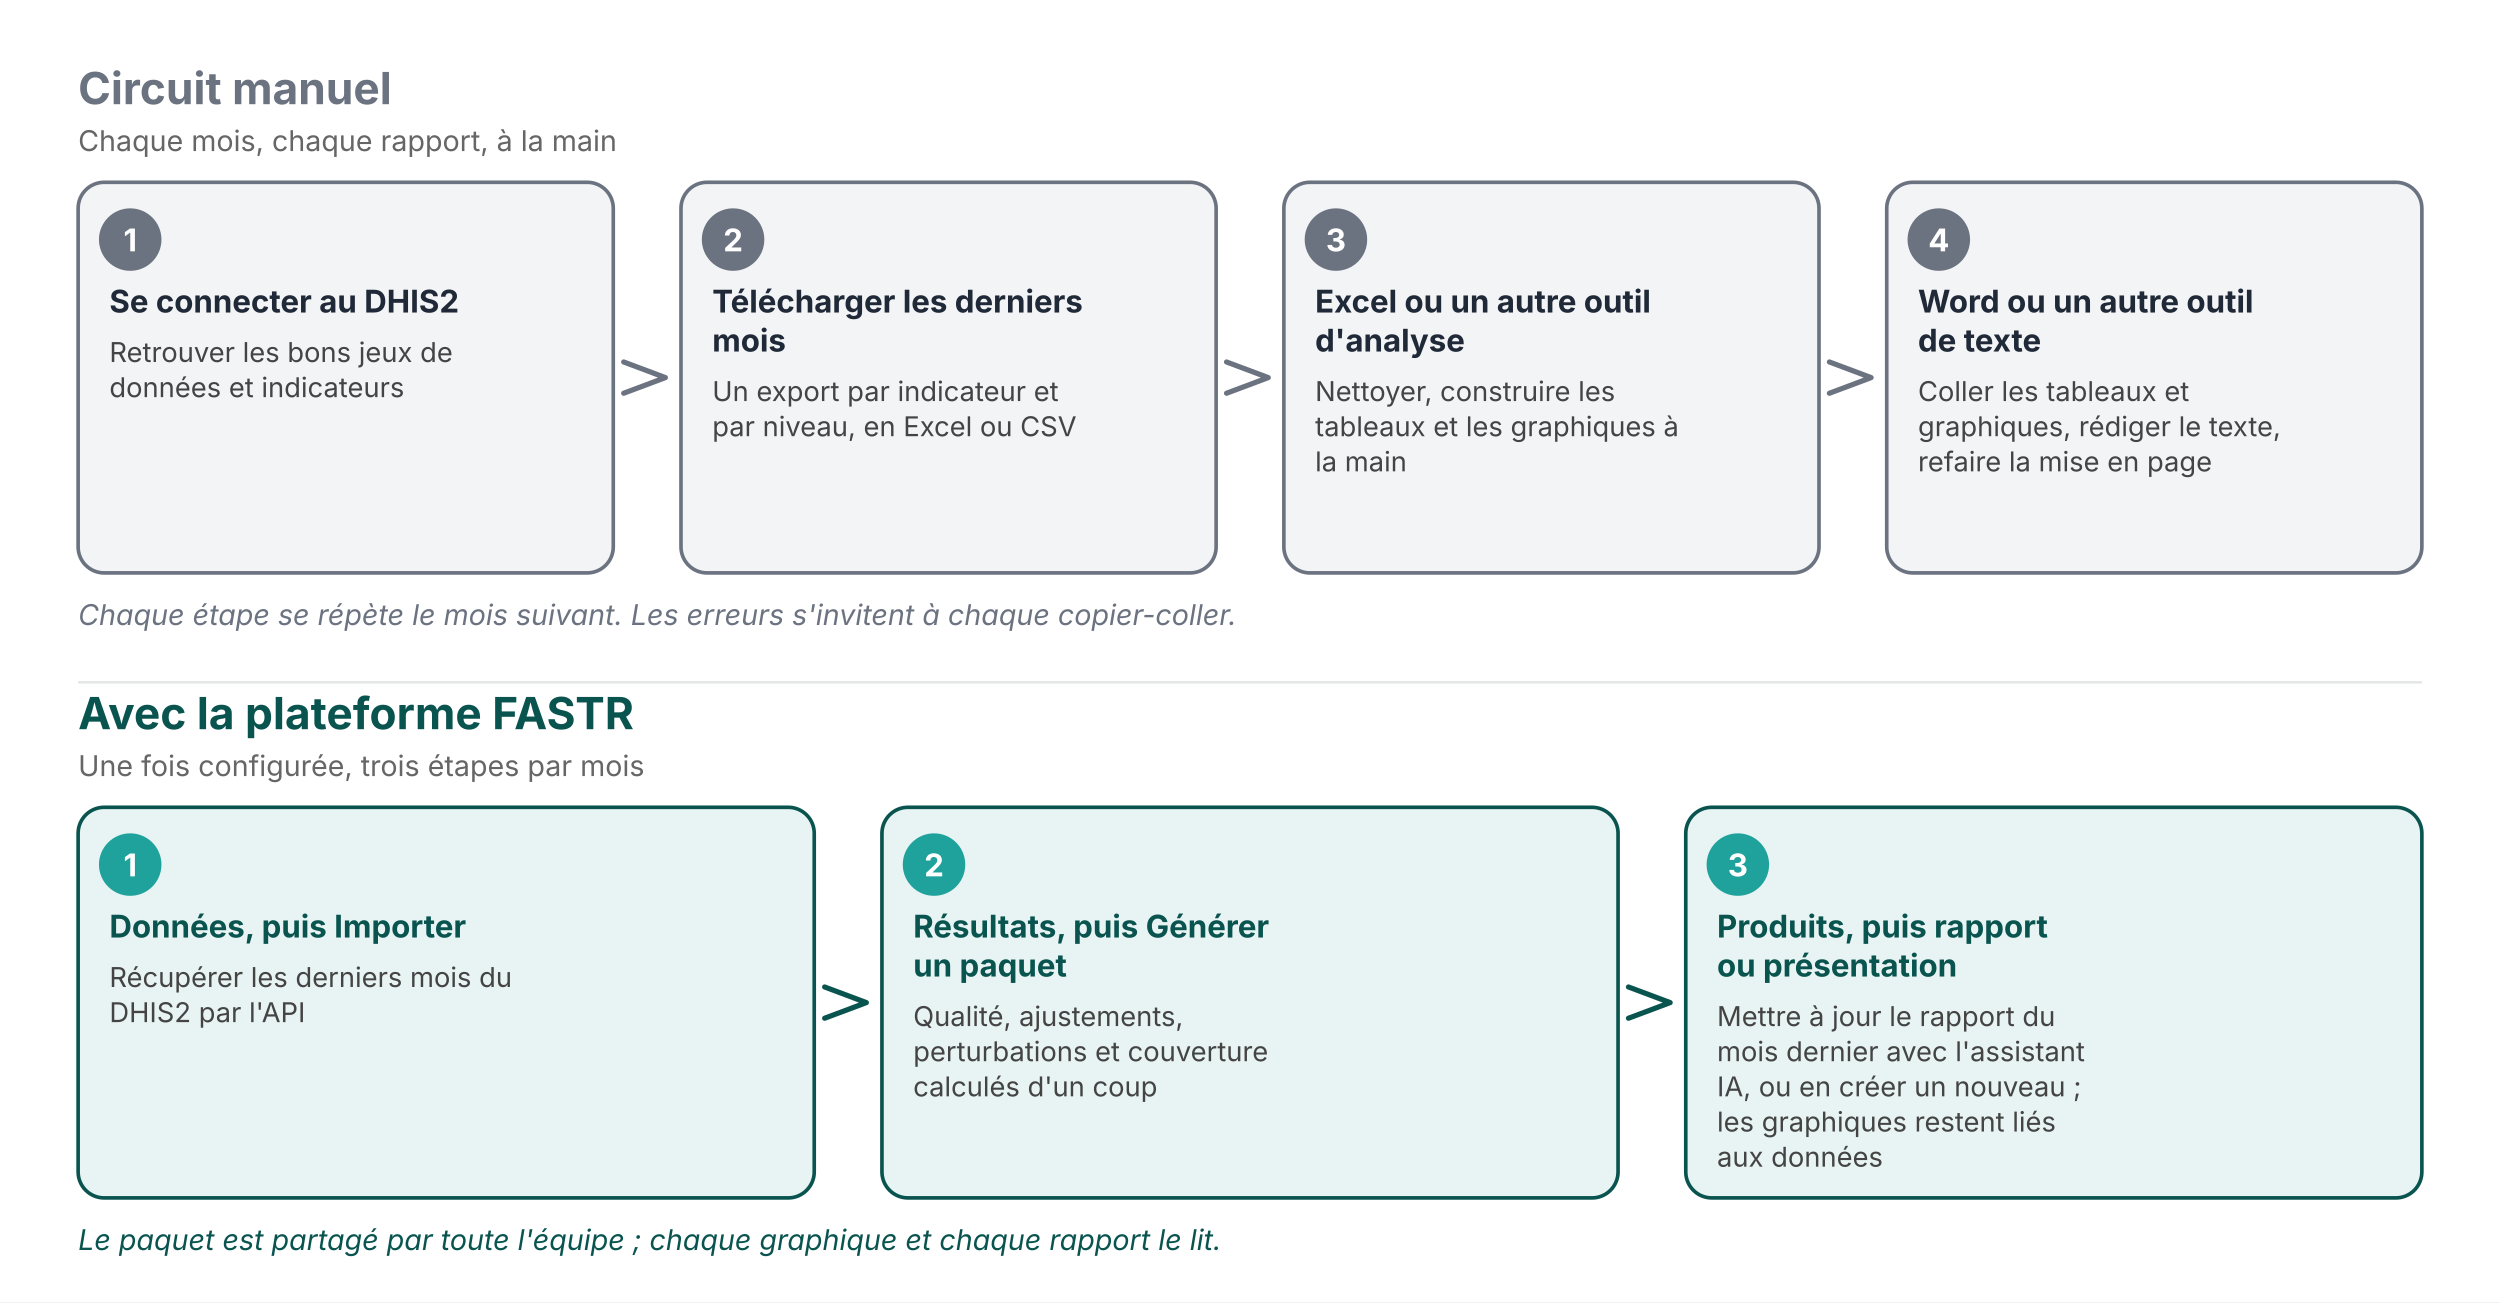
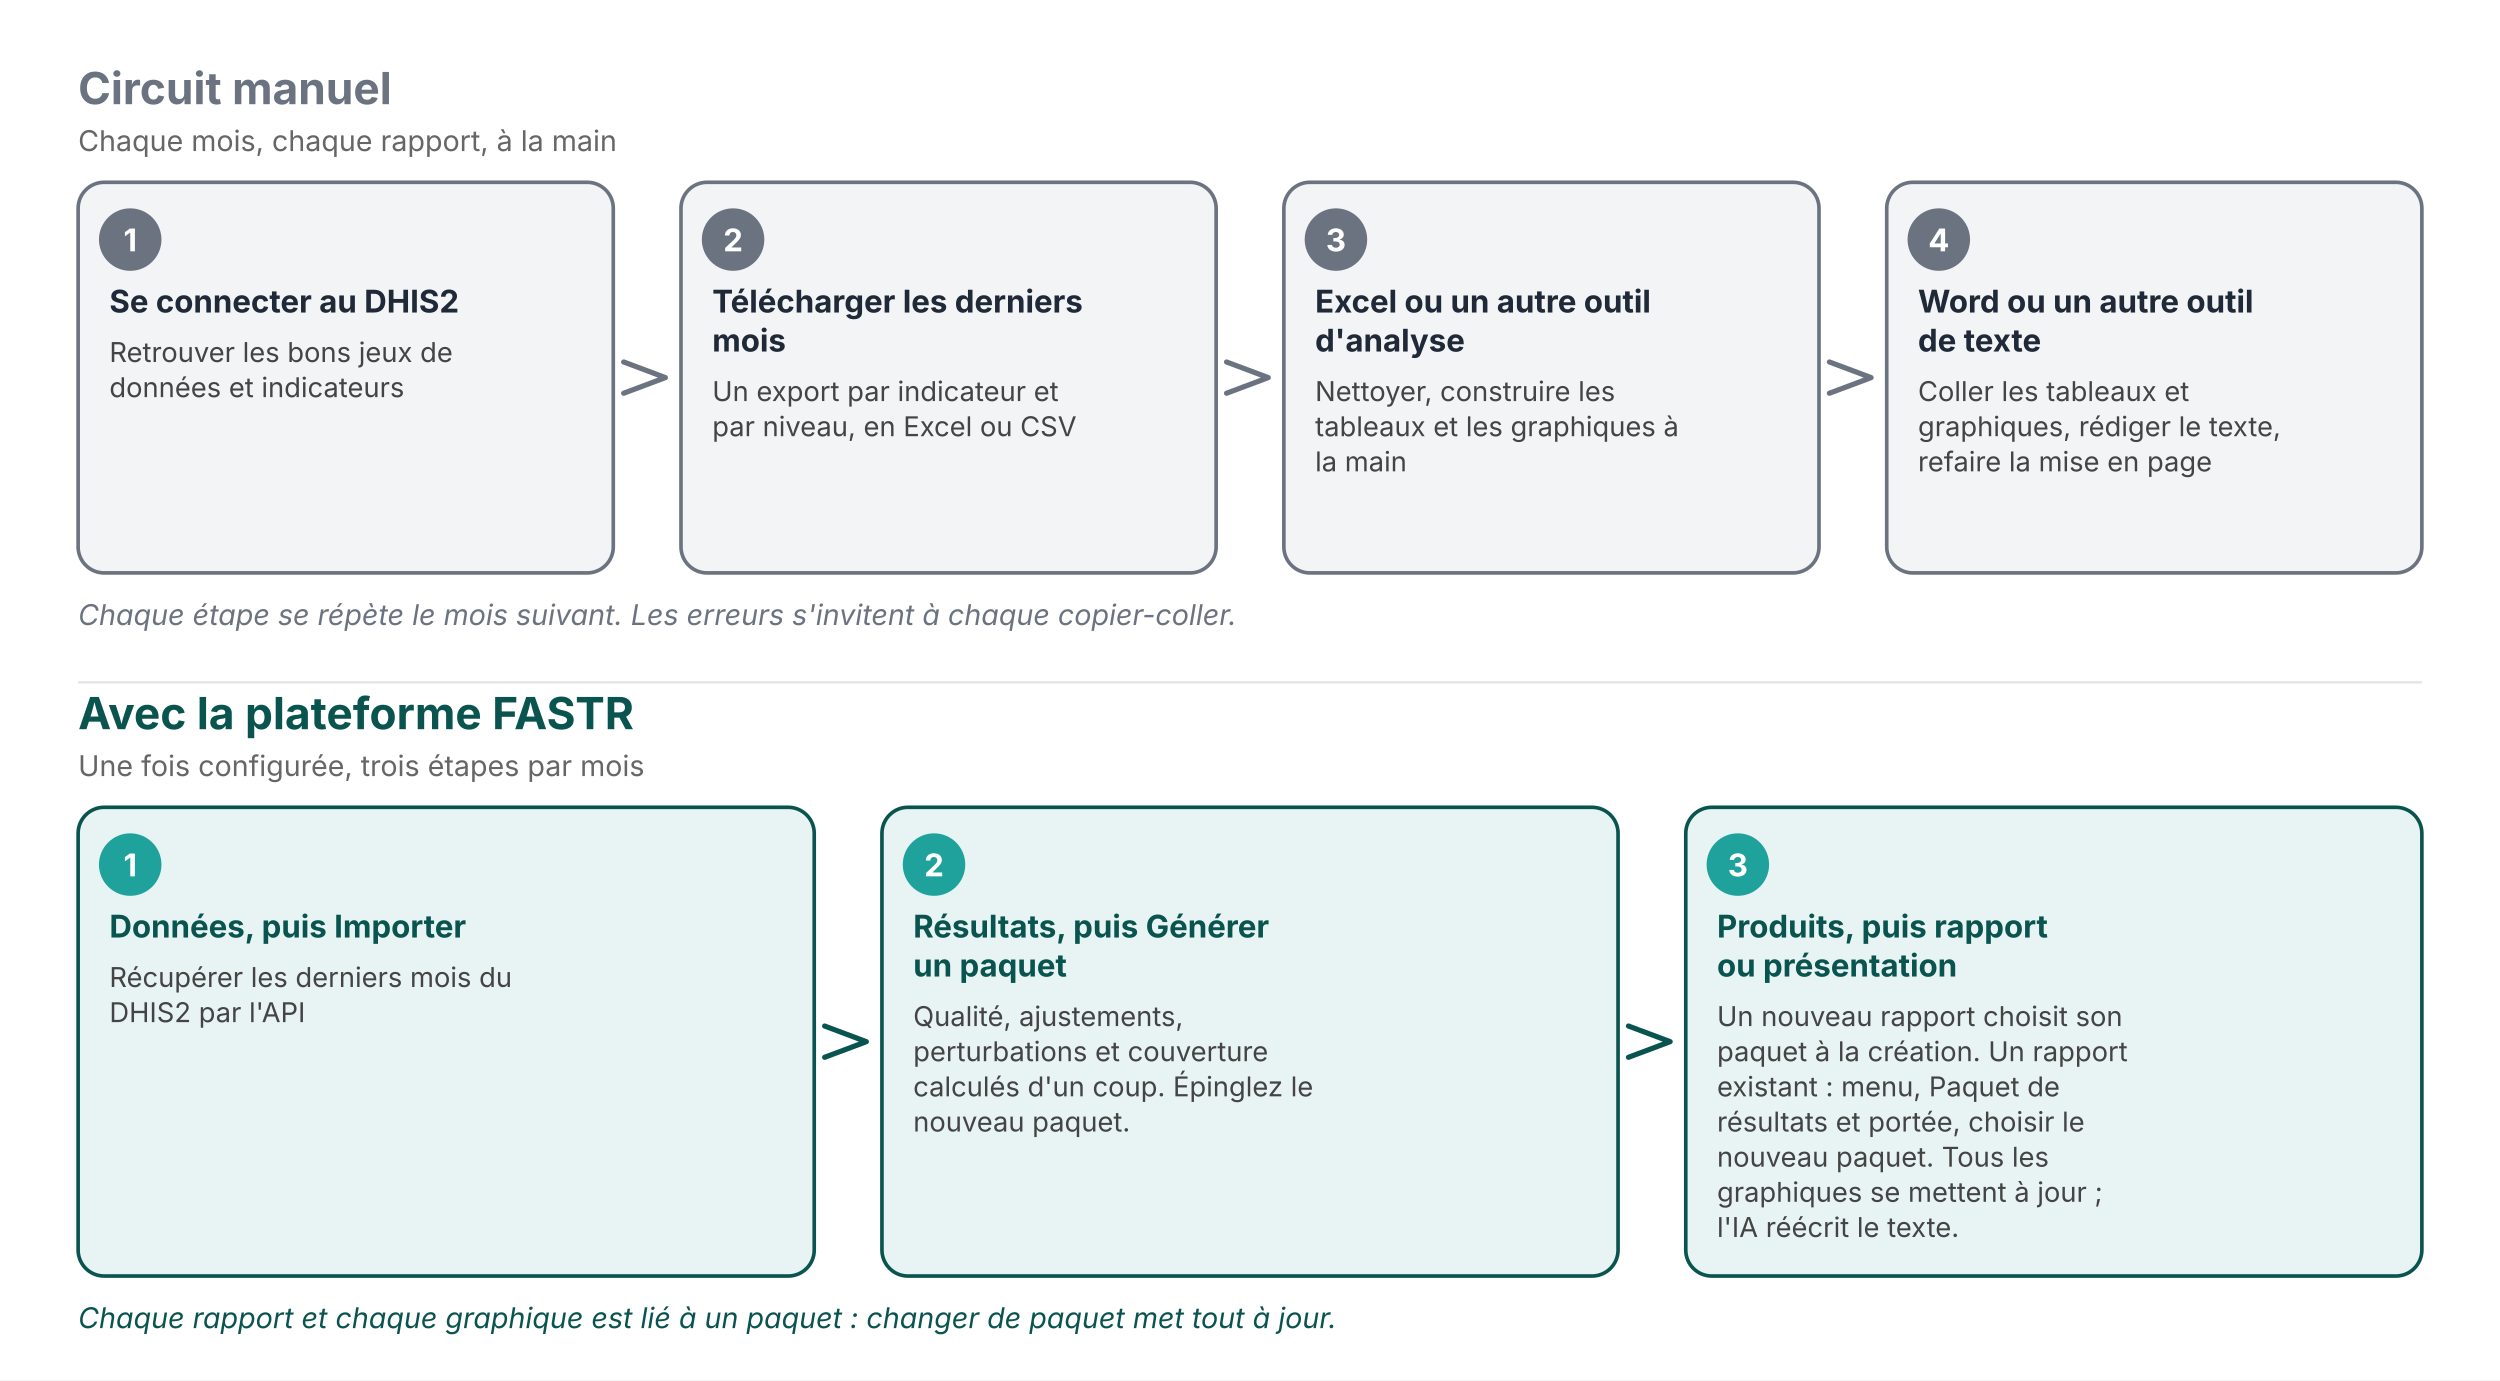
- <svg xmlns="http://www.w3.org/2000/svg" viewBox="0 0 960 500">
-   <rect width="960" height="500" fill="#ffffff" />
+ <svg xmlns="http://www.w3.org/2000/svg" viewBox="0 0 960 530">
+   <rect width="960" height="530" fill="#ffffff" />
  <text x="30" y="40" font-family="Inter, -apple-system, sans-serif" font-size="17" font-weight="700" fill="#6B7280">Circuit manuel</text>
  <text x="30" y="58" font-family="Inter, -apple-system, sans-serif" font-size="11" fill="#666">Chaque mois, chaque rapport, à la main</text>
  <rect x="30.0" y="70" width="205.5" height="150" rx="10" fill="#F3F4F6" stroke="#6B7280" stroke-width="1.4" />
  <circle cx="50.0" cy="92" r="12" fill="#6B7280" />
  <text x="50.0" y="96.5" text-anchor="middle" font-family="Inter, -apple-system, sans-serif" font-size="12" font-weight="700" fill="#ffffff">1</text>
  <text x="42.0" y="120" font-family="Inter, -apple-system, sans-serif" font-size="12" font-weight="700" fill="#1F2937">Se connecter au DHIS2</text>
  <text x="42.0" y="139" font-family="Inter, -apple-system, sans-serif" font-size="10.5" fill="#444">Retrouver les bons jeux de</text>
  <text x="42.0" y="152.5" font-family="Inter, -apple-system, sans-serif" font-size="10.5" fill="#444">données et indicateurs</text>
  <polyline points="239.5,139.0 255.5,145.0 239.5,151.0" fill="none" stroke="#6B7280" stroke-width="2" stroke-linejoin="round" stroke-linecap="round" />
  <rect x="261.5" y="70" width="205.5" height="150" rx="10" fill="#F3F4F6" stroke="#6B7280" stroke-width="1.4" />
  <circle cx="281.5" cy="92" r="12" fill="#6B7280" />
  <text x="281.5" y="96.5" text-anchor="middle" font-family="Inter, -apple-system, sans-serif" font-size="12" font-weight="700" fill="#ffffff">2</text>
  <text x="273.5" y="120" font-family="Inter, -apple-system, sans-serif" font-size="12" font-weight="700" fill="#1F2937">Télécharger les derniers</text>
  <text x="273.5" y="135" font-family="Inter, -apple-system, sans-serif" font-size="12" font-weight="700" fill="#1F2937">mois</text>
  <text x="273.5" y="154" font-family="Inter, -apple-system, sans-serif" font-size="10.5" fill="#444">Un export par indicateur et</text>
  <text x="273.5" y="167.5" font-family="Inter, -apple-system, sans-serif" font-size="10.5" fill="#444">par niveau, en Excel ou CSV</text>
  <polyline points="471.0,139.0 487.0,145.0 471.0,151.0" fill="none" stroke="#6B7280" stroke-width="2" stroke-linejoin="round" stroke-linecap="round" />
  <rect x="493.0" y="70" width="205.5" height="150" rx="10" fill="#F3F4F6" stroke="#6B7280" stroke-width="1.4" />
  <circle cx="513.0" cy="92" r="12" fill="#6B7280" />
  <text x="513.0" y="96.5" text-anchor="middle" font-family="Inter, -apple-system, sans-serif" font-size="12" font-weight="700" fill="#ffffff">3</text>
  <text x="505.0" y="120" font-family="Inter, -apple-system, sans-serif" font-size="12" font-weight="700" fill="#1F2937">Excel ou un autre outil</text>
  <text x="505.0" y="135" font-family="Inter, -apple-system, sans-serif" font-size="12" font-weight="700" fill="#1F2937">d'analyse</text>
  <text x="505.0" y="154" font-family="Inter, -apple-system, sans-serif" font-size="10.5" fill="#444">Nettoyer, construire les</text>
  <text x="505.0" y="167.5" font-family="Inter, -apple-system, sans-serif" font-size="10.5" fill="#444">tableaux et les graphiques à</text>
  <text x="505.0" y="181.0" font-family="Inter, -apple-system, sans-serif" font-size="10.5" fill="#444">la main</text>
  <polyline points="702.5,139.0 718.5,145.0 702.5,151.0" fill="none" stroke="#6B7280" stroke-width="2" stroke-linejoin="round" stroke-linecap="round" />
  <rect x="724.5" y="70" width="205.5" height="150" rx="10" fill="#F3F4F6" stroke="#6B7280" stroke-width="1.4" />
  <circle cx="744.5" cy="92" r="12" fill="#6B7280" />
  <text x="744.5" y="96.5" text-anchor="middle" font-family="Inter, -apple-system, sans-serif" font-size="12" font-weight="700" fill="#ffffff">4</text>
  <text x="736.5" y="120" font-family="Inter, -apple-system, sans-serif" font-size="12" font-weight="700" fill="#1F2937">Word ou un autre outil</text>
  <text x="736.5" y="135" font-family="Inter, -apple-system, sans-serif" font-size="12" font-weight="700" fill="#1F2937">de texte</text>
  <text x="736.5" y="154" font-family="Inter, -apple-system, sans-serif" font-size="10.5" fill="#444">Coller les tableaux et</text>
  <text x="736.5" y="167.5" font-family="Inter, -apple-system, sans-serif" font-size="10.5" fill="#444">graphiques, rédiger le texte,</text>
  <text x="736.5" y="181.0" font-family="Inter, -apple-system, sans-serif" font-size="10.5" fill="#444">refaire la mise en page</text>
  <text x="30" y="240" font-family="Inter, -apple-system, sans-serif" font-size="11" font-style="italic" fill="#6B7280">Chaque étape se répète le mois suivant. Les erreurs s'invitent à chaque copier-coller.</text>
  <line x1="30" y1="262" x2="930" y2="262" stroke="#E4E7E5" stroke-width="1" />
  <text x="30" y="280" font-family="Inter, -apple-system, sans-serif" font-size="17" font-weight="700" fill="#0A544F">Avec la plateforme FASTR</text>
  <text x="30" y="298" font-family="Inter, -apple-system, sans-serif" font-size="11" fill="#666">Une fois configurée, trois étapes par mois</text>
-   <rect x="30.0" y="310" width="282.667" height="150" rx="10" fill="#E8F4F3" stroke="#0A544F" stroke-width="1.4" />
+   <rect x="30.0" y="310" width="282.667" height="180" rx="10" fill="#E8F4F3" stroke="#0A544F" stroke-width="1.4" />
  <circle cx="50.0" cy="332" r="12" fill="#1FA29C" />
  <text x="50.0" y="336.5" text-anchor="middle" font-family="Inter, -apple-system, sans-serif" font-size="12" font-weight="700" fill="#ffffff">1</text>
  <text x="42.0" y="360" font-family="Inter, -apple-system, sans-serif" font-size="12" font-weight="700" fill="#0A544F">Données, puis Importer</text>
  <text x="42.0" y="379" font-family="Inter, -apple-system, sans-serif" font-size="10.5" fill="#444">Récupérer les derniers mois du</text>
  <text x="42.0" y="392.5" font-family="Inter, -apple-system, sans-serif" font-size="10.5" fill="#444">DHIS2 par l'API</text>
-   <polyline points="316.667,379.0 332.667,385.0 316.667,391.0" fill="none" stroke="#0A544F" stroke-width="2" stroke-linejoin="round" stroke-linecap="round" />
-   <rect x="338.667" y="310" width="282.667" height="150" rx="10" fill="#E8F4F3" stroke="#0A544F" stroke-width="1.4" />
+   <polyline points="316.667,394.0 332.667,400.0 316.667,406.0" fill="none" stroke="#0A544F" stroke-width="2" stroke-linejoin="round" stroke-linecap="round" />
+   <rect x="338.667" y="310" width="282.667" height="180" rx="10" fill="#E8F4F3" stroke="#0A544F" stroke-width="1.4" />
  <circle cx="358.667" cy="332" r="12" fill="#1FA29C" />
  <text x="358.667" y="336.5" text-anchor="middle" font-family="Inter, -apple-system, sans-serif" font-size="12" font-weight="700" fill="#ffffff">2</text>
  <text x="350.667" y="360" font-family="Inter, -apple-system, sans-serif" font-size="12" font-weight="700" fill="#0A544F">Résultats, puis Générer</text>
  <text x="350.667" y="375" font-family="Inter, -apple-system, sans-serif" font-size="12" font-weight="700" fill="#0A544F">un paquet</text>
  <text x="350.667" y="394" font-family="Inter, -apple-system, sans-serif" font-size="10.5" fill="#444">Qualité, ajustements,</text>
  <text x="350.667" y="407.5" font-family="Inter, -apple-system, sans-serif" font-size="10.5" fill="#444">perturbations et couverture</text>
-   <text x="350.667" y="421.0" font-family="Inter, -apple-system, sans-serif" font-size="10.5" fill="#444">calculés d'un coup</text>
-   <polyline points="625.333,379.0 641.333,385.0 625.333,391.0" fill="none" stroke="#0A544F" stroke-width="2" stroke-linejoin="round" stroke-linecap="round" />
-   <rect x="647.333" y="310" width="282.667" height="150" rx="10" fill="#E8F4F3" stroke="#0A544F" stroke-width="1.4" />
+   <text x="350.667" y="421.0" font-family="Inter, -apple-system, sans-serif" font-size="10.5" fill="#444">calculés d'un coup. Épinglez le</text>
+   <text x="350.667" y="434.5" font-family="Inter, -apple-system, sans-serif" font-size="10.5" fill="#444">nouveau paquet.</text>
+   <polyline points="625.333,394.0 641.333,400.0 625.333,406.0" fill="none" stroke="#0A544F" stroke-width="2" stroke-linejoin="round" stroke-linecap="round" />
+   <rect x="647.333" y="310" width="282.667" height="180" rx="10" fill="#E8F4F3" stroke="#0A544F" stroke-width="1.4" />
  <circle cx="667.333" cy="332" r="12" fill="#1FA29C" />
  <text x="667.333" y="336.5" text-anchor="middle" font-family="Inter, -apple-system, sans-serif" font-size="12" font-weight="700" fill="#ffffff">3</text>
  <text x="659.333" y="360" font-family="Inter, -apple-system, sans-serif" font-size="12" font-weight="700" fill="#0A544F">Produits, puis rapport</text>
  <text x="659.333" y="375" font-family="Inter, -apple-system, sans-serif" font-size="12" font-weight="700" fill="#0A544F">ou présentation</text>
-   <text x="659.333" y="394" font-family="Inter, -apple-system, sans-serif" font-size="10.5" fill="#444">Mettre à jour le rapport du</text>
-   <text x="659.333" y="407.5" font-family="Inter, -apple-system, sans-serif" font-size="10.5" fill="#444">mois dernier avec l'assistant</text>
-   <text x="659.333" y="421.0" font-family="Inter, -apple-system, sans-serif" font-size="10.5" fill="#444">IA, ou en créer un nouveau ;</text>
-   <text x="659.333" y="434.5" font-family="Inter, -apple-system, sans-serif" font-size="10.5" fill="#444">les graphiques restent liés</text>
-   <text x="659.333" y="448.0" font-family="Inter, -apple-system, sans-serif" font-size="10.5" fill="#444">aux données</text>
-   <text x="30" y="480" font-family="Inter, -apple-system, sans-serif" font-size="11" font-style="italic" fill="#0A544F">Le paquet est partagé par toute l'équipe ; chaque graphique et chaque rapport le lit.</text>
+   <text x="659.333" y="394" font-family="Inter, -apple-system, sans-serif" font-size="10.5" fill="#444">Un nouveau rapport choisit son</text>
+   <text x="659.333" y="407.5" font-family="Inter, -apple-system, sans-serif" font-size="10.5" fill="#444">paquet à la création. Un rapport</text>
+   <text x="659.333" y="421.0" font-family="Inter, -apple-system, sans-serif" font-size="10.5" fill="#444">existant : menu, Paquet de</text>
+   <text x="659.333" y="434.5" font-family="Inter, -apple-system, sans-serif" font-size="10.5" fill="#444">résultats et portée, choisir le</text>
+   <text x="659.333" y="448.0" font-family="Inter, -apple-system, sans-serif" font-size="10.5" fill="#444">nouveau paquet. Tous les</text>
+   <text x="659.333" y="461.5" font-family="Inter, -apple-system, sans-serif" font-size="10.5" fill="#444">graphiques se mettent à jour ;</text>
+   <text x="659.333" y="475.0" font-family="Inter, -apple-system, sans-serif" font-size="10.5" fill="#444">l'IA réécrit le texte.</text>
+   <text x="30" y="510" font-family="Inter, -apple-system, sans-serif" font-size="11" font-style="italic" fill="#0A544F">Chaque rapport et chaque graphique est lié à un paquet : changer de paquet met tout à jour.</text>
</svg>
